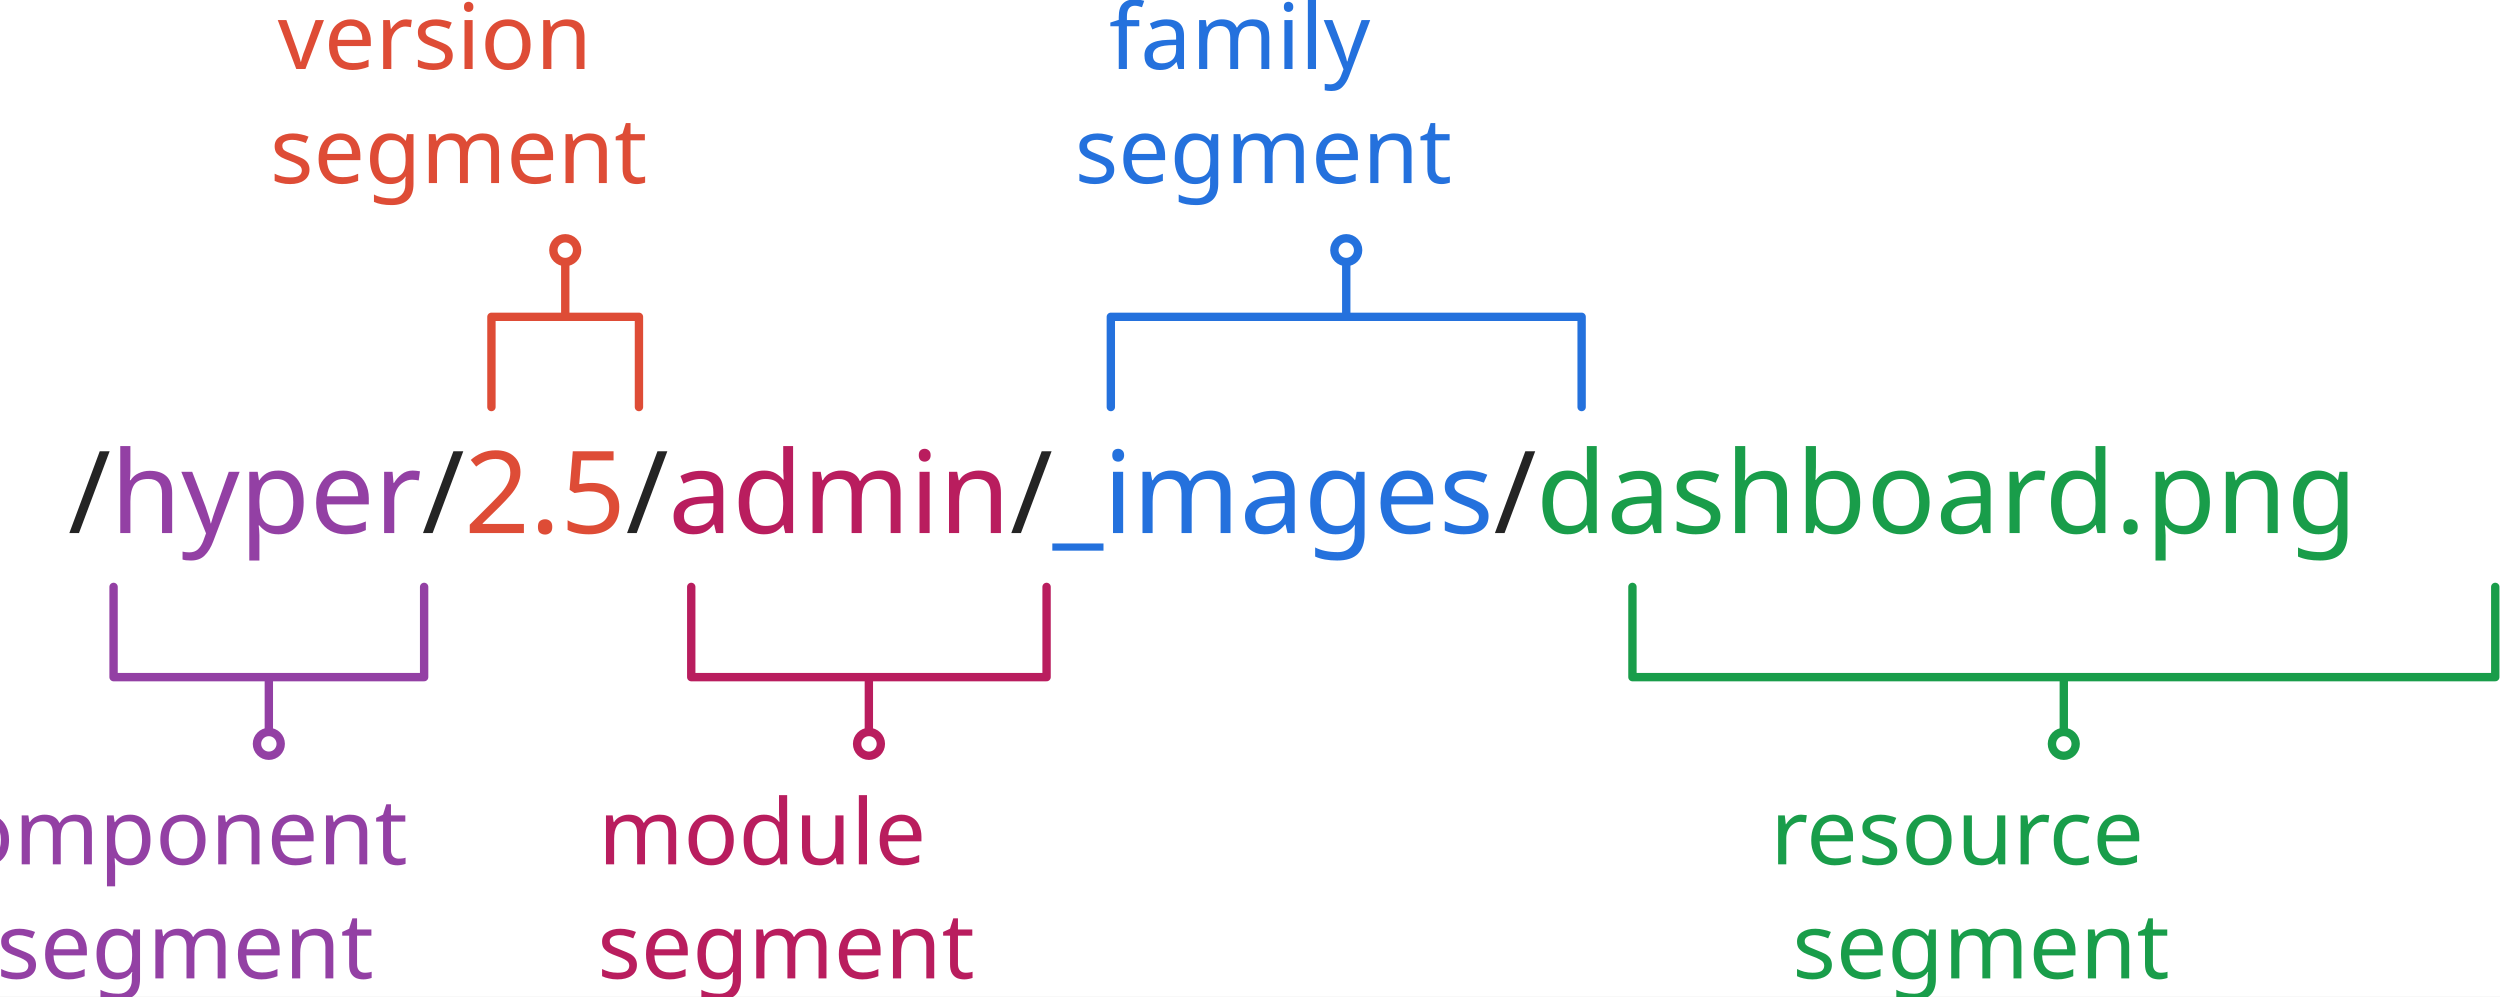
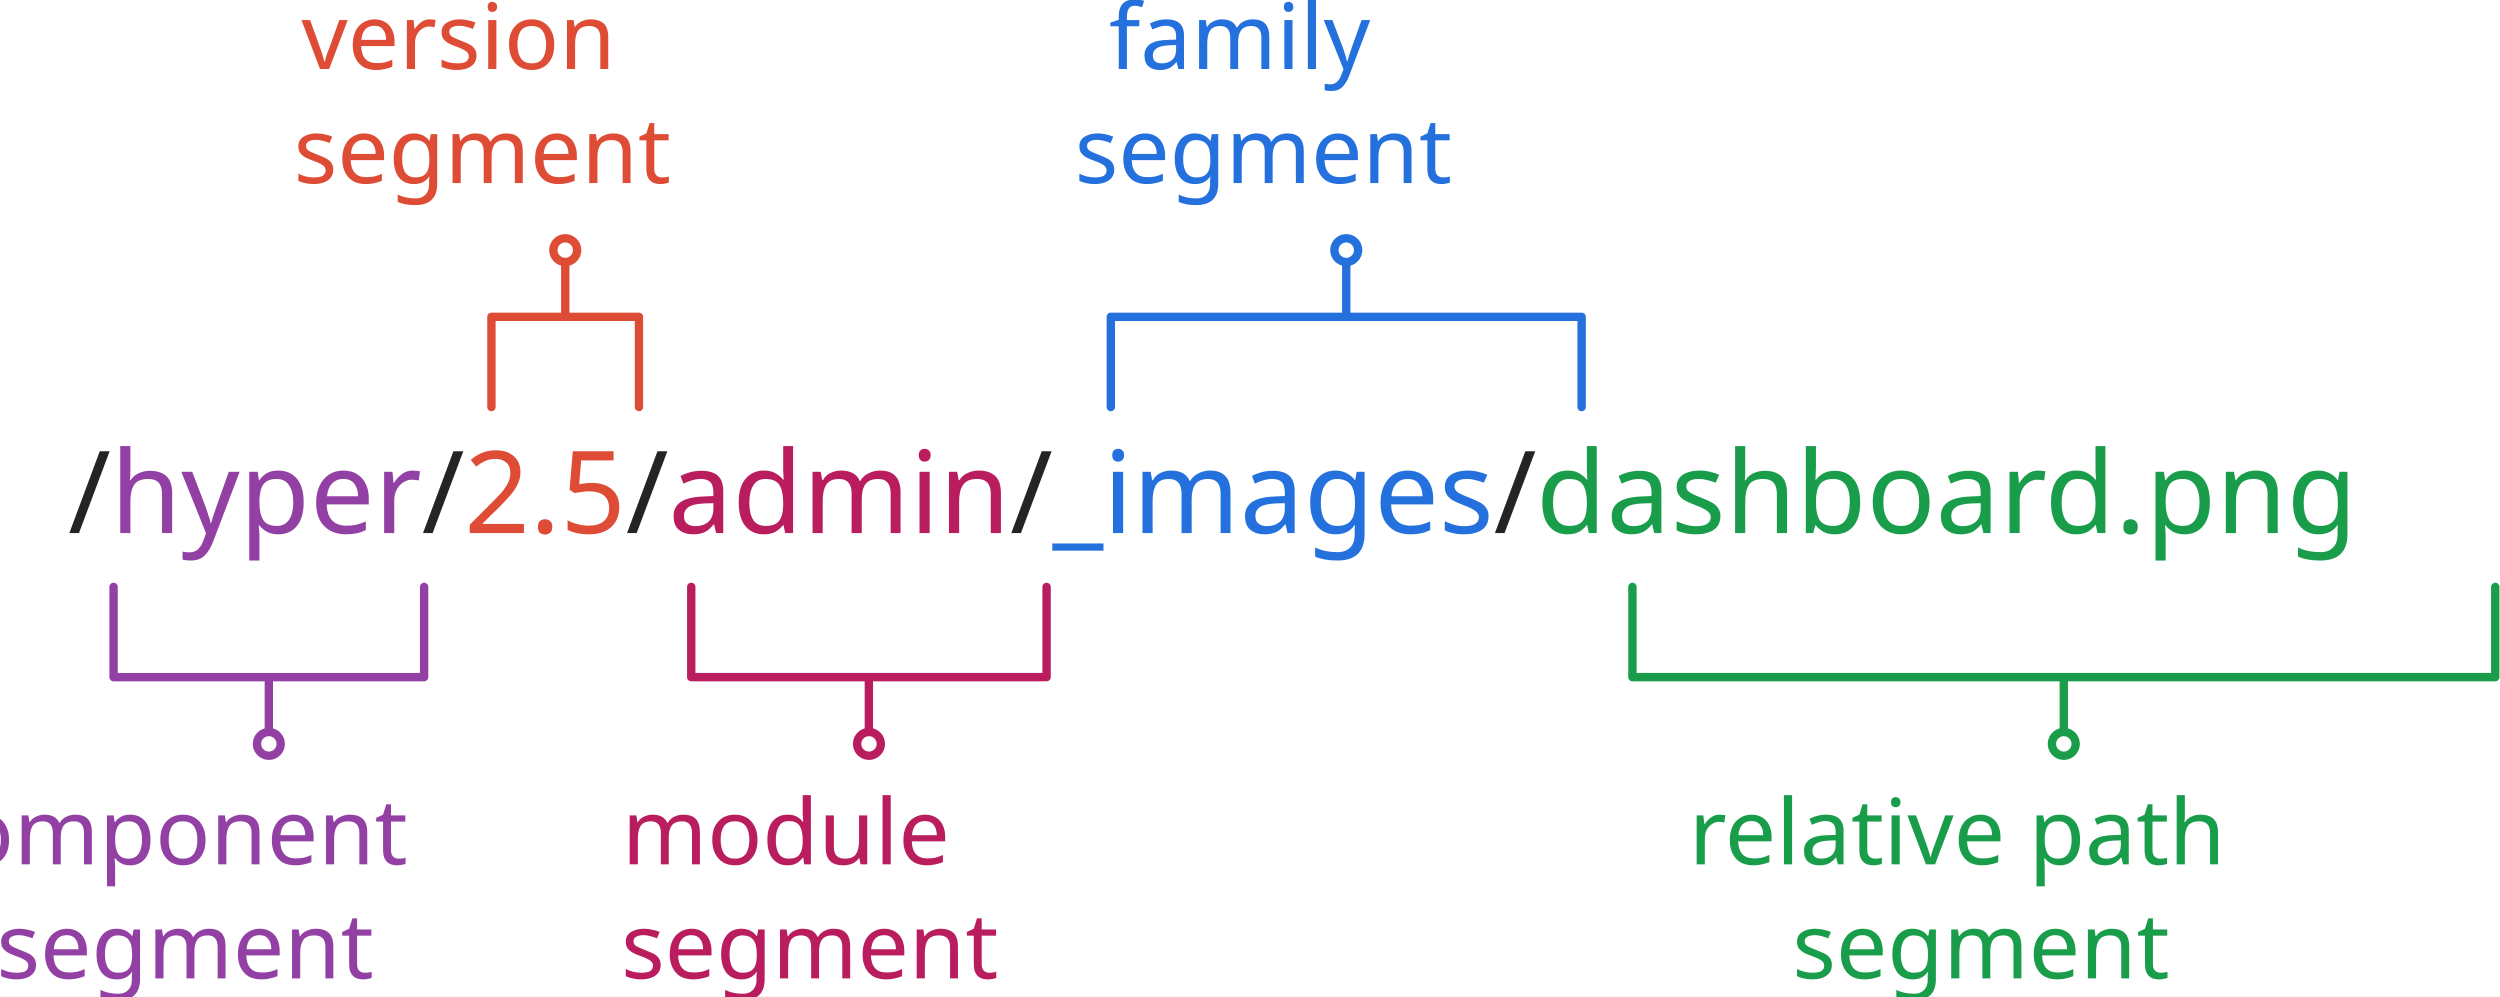
<svg xmlns="http://www.w3.org/2000/svg" width="158.03mm" height="62.994mm" version="1.1" viewBox="0 0 158.03 62.994">
  <g transform="translate(3.8695e-7 -228.09)">
-     <rect y="228.09" width="158.03" height="62.994" fill="#fff" />
    <g>
+       <rect y="228.09" width="158.03" height="62.994" fill="#fff" />
      <text transform="scale(1 .99998)" x="4.304" y="261.793" fill="#242424" font-family="'Montserrat Medium'" font-size="7.23px" font-weight="500" letter-spacing="0px" stroke-width=".073px" word-spacing="0px" style="font-feature-settings:normal;font-variant-caps:normal;font-variant-ligatures:normal;font-variant-numeric:normal;line-height:0%" xml:space="preserve">
        <tspan x="4.304" y="261.793" font-family="'Montserrat Medium'" font-size="7.23px" font-weight="500" stroke-width=".073px" style="font-feature-settings:normal;font-variant-caps:normal;font-variant-ligatures:normal;font-variant-numeric:normal;line-height:125%">/<tspan fill="#9340a4" stroke-width=".073px">hyper</tspan>/<tspan fill="#de4c36">2.5</tspan>/<tspan fill="#b91d5e">admin</tspan>/<tspan fill="#2471dd">_images</tspan>/<tspan fill="#199d4a">dashboard.png</tspan>
        </tspan>
      </text>
      <text x="16.945" y="282.728" fill="#9340a4" font-family="'Montserrat Medium'" font-size="5.765px" font-weight="500" letter-spacing="0px" stroke-width=".073px" text-anchor="middle" word-spacing="0px" style="font-feature-settings:normal;font-variant-caps:normal;font-variant-ligatures:normal;font-variant-numeric:normal;line-height:0%" xml:space="preserve">
        <tspan x="16.945" y="282.728" text-align="center" style="font-feature-settings:normal;font-variant-caps:normal;font-variant-ligatures:normal;font-variant-numeric:normal;line-height:125%">component</tspan>
        <tspan x="16.945" y="289.934" text-align="center" style="font-feature-settings:normal;font-variant-caps:normal;font-variant-ligatures:normal;font-variant-numeric:normal;line-height:125%">segment</tspan>
      </text>
-       <path d="m7.179 265.19v5.703h19.631v-5.703" fill="none" stroke="#9340a4" stroke-linecap="round" stroke-linejoin="round" stroke-width=".529" />
-       <g transform="translate(-77.682 -2.9481)" fill="none" stroke="#9340a4" stroke-linecap="round" stroke-linejoin="round" stroke-width=".529">
-         <path d="m94.676 274.08v3.21" />
-         <circle cx="94.676" cy="278.06" r=".751" stroke-dashoffset="72" />
-       </g>
-       <text x="54.929" y="282.728" fill="#b91d5e" font-family="'Montserrat Medium'" font-size="5.765px" font-weight="500" letter-spacing="0px" stroke-width=".073px" text-anchor="middle" word-spacing="0px" style="font-feature-settings:normal;font-variant-caps:normal;font-variant-ligatures:normal;font-variant-numeric:normal;line-height:0%" xml:space="preserve">
-         <tspan x="54.929" y="282.728" text-align="center" style="font-feature-settings:normal;font-variant-caps:normal;font-variant-ligatures:normal;font-variant-numeric:normal;line-height:125%">module</tspan>
-         <tspan x="54.929" y="289.934" text-align="center" style="font-feature-settings:normal;font-variant-caps:normal;font-variant-ligatures:normal;font-variant-numeric:normal;line-height:125%">segment</tspan>
-       </text>
-       <path d="m43.695 265.19v5.703h22.461v-5.703" fill="none" stroke="#b91d5e" stroke-linecap="round" stroke-linejoin="round" stroke-width=".529" />
-       <g transform="translate(-113.43 -2.9481)" fill="none" stroke="#b91d5e" stroke-linecap="round" stroke-linejoin="round" stroke-width=".529">
-         <path transform="translate(-14.288)" d="m182.64 274.08v3.21" />
-         <circle cx="168.36" cy="278.06" r=".751" stroke-dashoffset="72" />
-       </g>
+     </g>
+     <path d="m7.179 265.19v5.703h19.631v-5.703" fill="none" stroke="#9340a4" stroke-linecap="round" stroke-linejoin="round" stroke-width=".529" />
+     <g transform="translate(-77.682 -2.9481)" fill="none" stroke="#9340a4" stroke-linecap="round" stroke-linejoin="round" stroke-width=".529">
+       <path d="m94.676 274.08v3.21" />
+       <circle cx="94.676" cy="278.06" r=".751" stroke-dashoffset="72" />
+     </g>
+     <text x="54.929" y="282.728" fill="#b91d5e" font-family="'Montserrat Medium'" font-size="5.765px" font-weight="500" letter-spacing="0px" stroke-width=".073px" text-anchor="middle" word-spacing="0px" style="font-feature-settings:normal;font-variant-caps:normal;font-variant-ligatures:normal;font-variant-numeric:normal;line-height:0%" xml:space="preserve">
+       <tspan x="54.929" y="282.728" text-align="center" style="font-feature-settings:normal;font-variant-caps:normal;font-variant-ligatures:normal;font-variant-numeric:normal;line-height:125%">module</tspan>
+       <tspan x="54.929" y="289.934" text-align="center" style="font-feature-settings:normal;font-variant-caps:normal;font-variant-ligatures:normal;font-variant-numeric:normal;line-height:125%">segment</tspan>
+     </text>
+     <path d="m43.695 265.19v5.703h22.461v-5.703" fill="none" stroke="#b91d5e" stroke-linecap="round" stroke-linejoin="round" stroke-width=".529" />
+     <g transform="translate(-113.43 -2.9481)" fill="none" stroke="#b91d5e" stroke-linecap="round" stroke-linejoin="round" stroke-width=".529">
+       <path transform="translate(-14.288)" d="m182.64 274.08v3.21" />
+       <circle cx="168.36" cy="278.06" r=".751" stroke-dashoffset="72" />
+     </g>
+     <g>
      <text x="130.464" y="282.728" fill="#199d4a" font-family="'Montserrat Medium'" font-size="5.765px" font-weight="500" letter-spacing="0px" stroke-width=".073px" text-anchor="middle" word-spacing="0px" style="font-feature-settings:normal;font-variant-caps:normal;font-variant-ligatures:normal;font-variant-numeric:normal;line-height:0%" xml:space="preserve">
-         <tspan x="130.464" y="282.728" text-align="center" style="font-feature-settings:normal;font-variant-caps:normal;font-variant-ligatures:normal;font-variant-numeric:normal;line-height:125%">resource</tspan>
+         <tspan x="130.464" y="282.728" text-align="center" style="font-feature-settings:normal;font-variant-caps:normal;font-variant-ligatures:normal;font-variant-numeric:normal;line-height:125%">relative path</tspan>
        <tspan x="130.464" y="289.934" text-align="center" style="font-feature-settings:normal;font-variant-caps:normal;font-variant-ligatures:normal;font-variant-numeric:normal;line-height:125%">segment</tspan>
      </text>
      <path d="m103.19 265.19v5.703h54.54v-5.703" fill="none" stroke="#199d4a" stroke-linecap="round" stroke-linejoin="round" stroke-width=".529" />
      <g transform="translate(-51.803 -2.9481)" fill="none" stroke="#199d4a" stroke-linecap="round" stroke-linejoin="round" stroke-width=".529">
        <path d="m182.26 274.08v3.21" />
        <circle cx="182.26" cy="278.06" r=".751" stroke-dashoffset="72" />
      </g>
-       <g transform="translate(-.59973)">
-         <text x="36.33" y="232.457" fill="#de4c36" font-family="'Montserrat Medium'" font-size="5.765px" font-weight="500" letter-spacing="0px" stroke-width=".073px" text-anchor="middle" word-spacing="0px" style="font-feature-settings:normal;font-variant-caps:normal;font-variant-ligatures:normal;font-variant-numeric:normal;line-height:0%" xml:space="preserve">
-           <tspan x="36.33" y="232.457" text-align="center" style="font-feature-settings:normal;font-variant-caps:normal;font-variant-ligatures:normal;font-variant-numeric:normal;line-height:125%">version</tspan>
-           <tspan x="36.33" y="239.663" text-align="center" style="font-feature-settings:normal;font-variant-caps:normal;font-variant-ligatures:normal;font-variant-numeric:normal;line-height:125%">segment</tspan>
-         </text>
-         <path d="m31.664 253.82v-5.703h9.325v5.703" fill="none" stroke="#de4c36" stroke-linecap="round" stroke-linejoin="round" stroke-width=".529" />
-         <g transform="translate(-157.61 -2.9481)" fill="none" stroke="#de4c36" stroke-linecap="round" stroke-linejoin="round" stroke-width=".529">
-           <path transform="translate(13.131)" d="m180.81 250.83v-3.21" />
-           <circle transform="scale(1,-1)" cx="193.94" cy="-246.85" r=".751" stroke-dashoffset="72" />
-         </g>
+     </g>
+     <g transform="translate(-.59973)">
+       <text x="36.33" y="232.457" fill="#de4c36" font-family="'Montserrat Medium'" font-size="5.765px" font-weight="500" letter-spacing="0px" stroke-width=".073px" text-anchor="middle" word-spacing="0px" style="font-feature-settings:normal;font-variant-caps:normal;font-variant-ligatures:normal;font-variant-numeric:normal;line-height:0%" xml:space="preserve">
+         <tspan x="36.33" y="232.457" text-align="center" style="font-feature-settings:normal;font-variant-caps:normal;font-variant-ligatures:normal;font-variant-numeric:normal;line-height:125%">version</tspan>
+         <tspan x="36.33" y="239.663" text-align="center" style="font-feature-settings:normal;font-variant-caps:normal;font-variant-ligatures:normal;font-variant-numeric:normal;line-height:125%">segment</tspan>
+       </text>
+       <path d="m31.664 253.82v-5.703h9.325v5.703" fill="none" stroke="#de4c36" stroke-linecap="round" stroke-linejoin="round" stroke-width=".529" />
+       <g transform="translate(-157.61 -2.9481)" fill="none" stroke="#de4c36" stroke-linecap="round" stroke-linejoin="round" stroke-width=".529">
+         <path transform="translate(13.131)" d="m180.81 250.83v-3.21" />
+         <circle transform="scale(1,-1)" cx="193.94" cy="-246.85" r=".751" stroke-dashoffset="72" />
      </g>
+     </g>
+     <g>
      <text x="85.101" y="232.457" fill="#2471dd" font-family="'Montserrat Medium'" font-size="5.765px" font-weight="500" letter-spacing="0px" stroke-width=".073px" text-anchor="middle" word-spacing="0px" style="font-feature-settings:normal;font-variant-caps:normal;font-variant-ligatures:normal;font-variant-numeric:normal;line-height:0%" xml:space="preserve">
        <tspan x="85.101" y="232.457" text-align="center" style="font-feature-settings:normal;font-variant-caps:normal;font-variant-ligatures:normal;font-variant-numeric:normal;line-height:125%">family</tspan>
        <tspan x="85.101" y="239.663" text-align="center" style="font-feature-settings:normal;font-variant-caps:normal;font-variant-ligatures:normal;font-variant-numeric:normal;line-height:125%">segment</tspan>
      </text>
      <path d="m70.218 253.82v-5.703h29.76v5.703" fill="none" stroke="#2471dd" stroke-linecap="round" stroke-linejoin="round" stroke-width=".529" />
      <g transform="translate(-73.091 -2.9481)" fill="none" stroke="#2471dd" stroke-linecap="round" stroke-linejoin="round" stroke-width=".529">
        <path d="m158.19 250.83v-3.21" />
        <circle transform="scale(1,-1)" cx="158.19" cy="-246.85" r=".751" stroke-dashoffset="72" />
      </g>
    </g>
  </g>
</svg>
